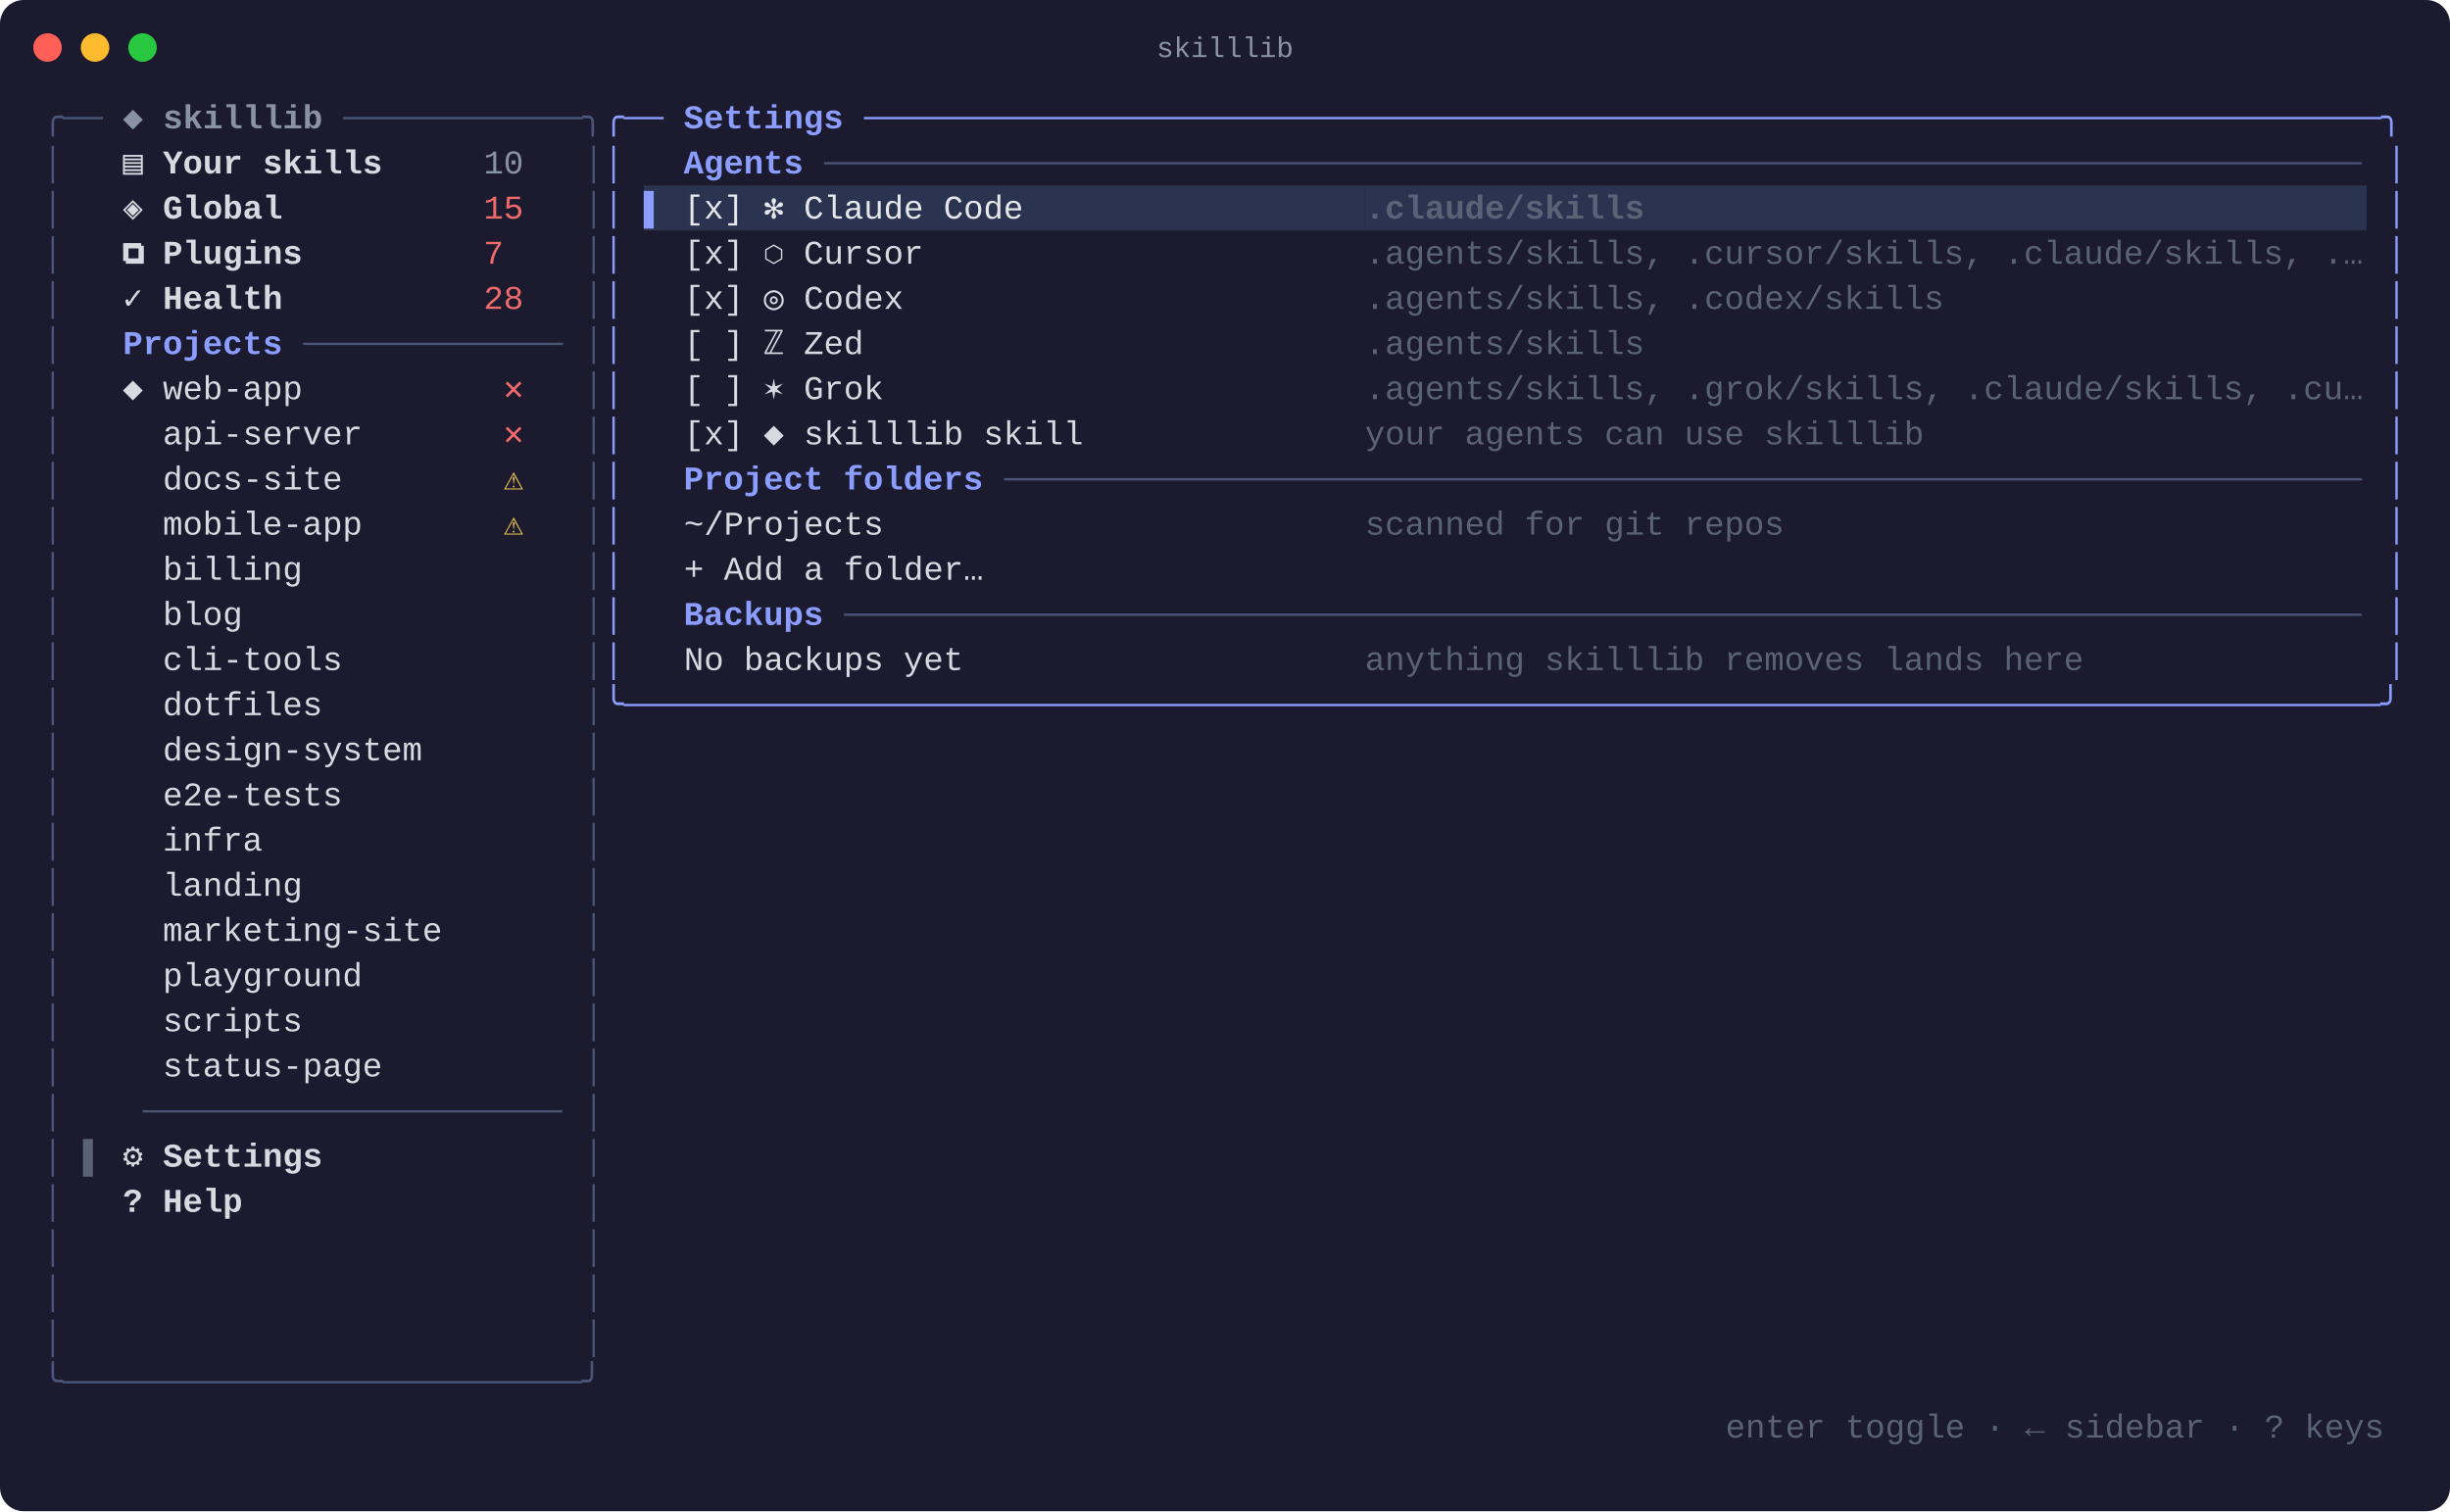
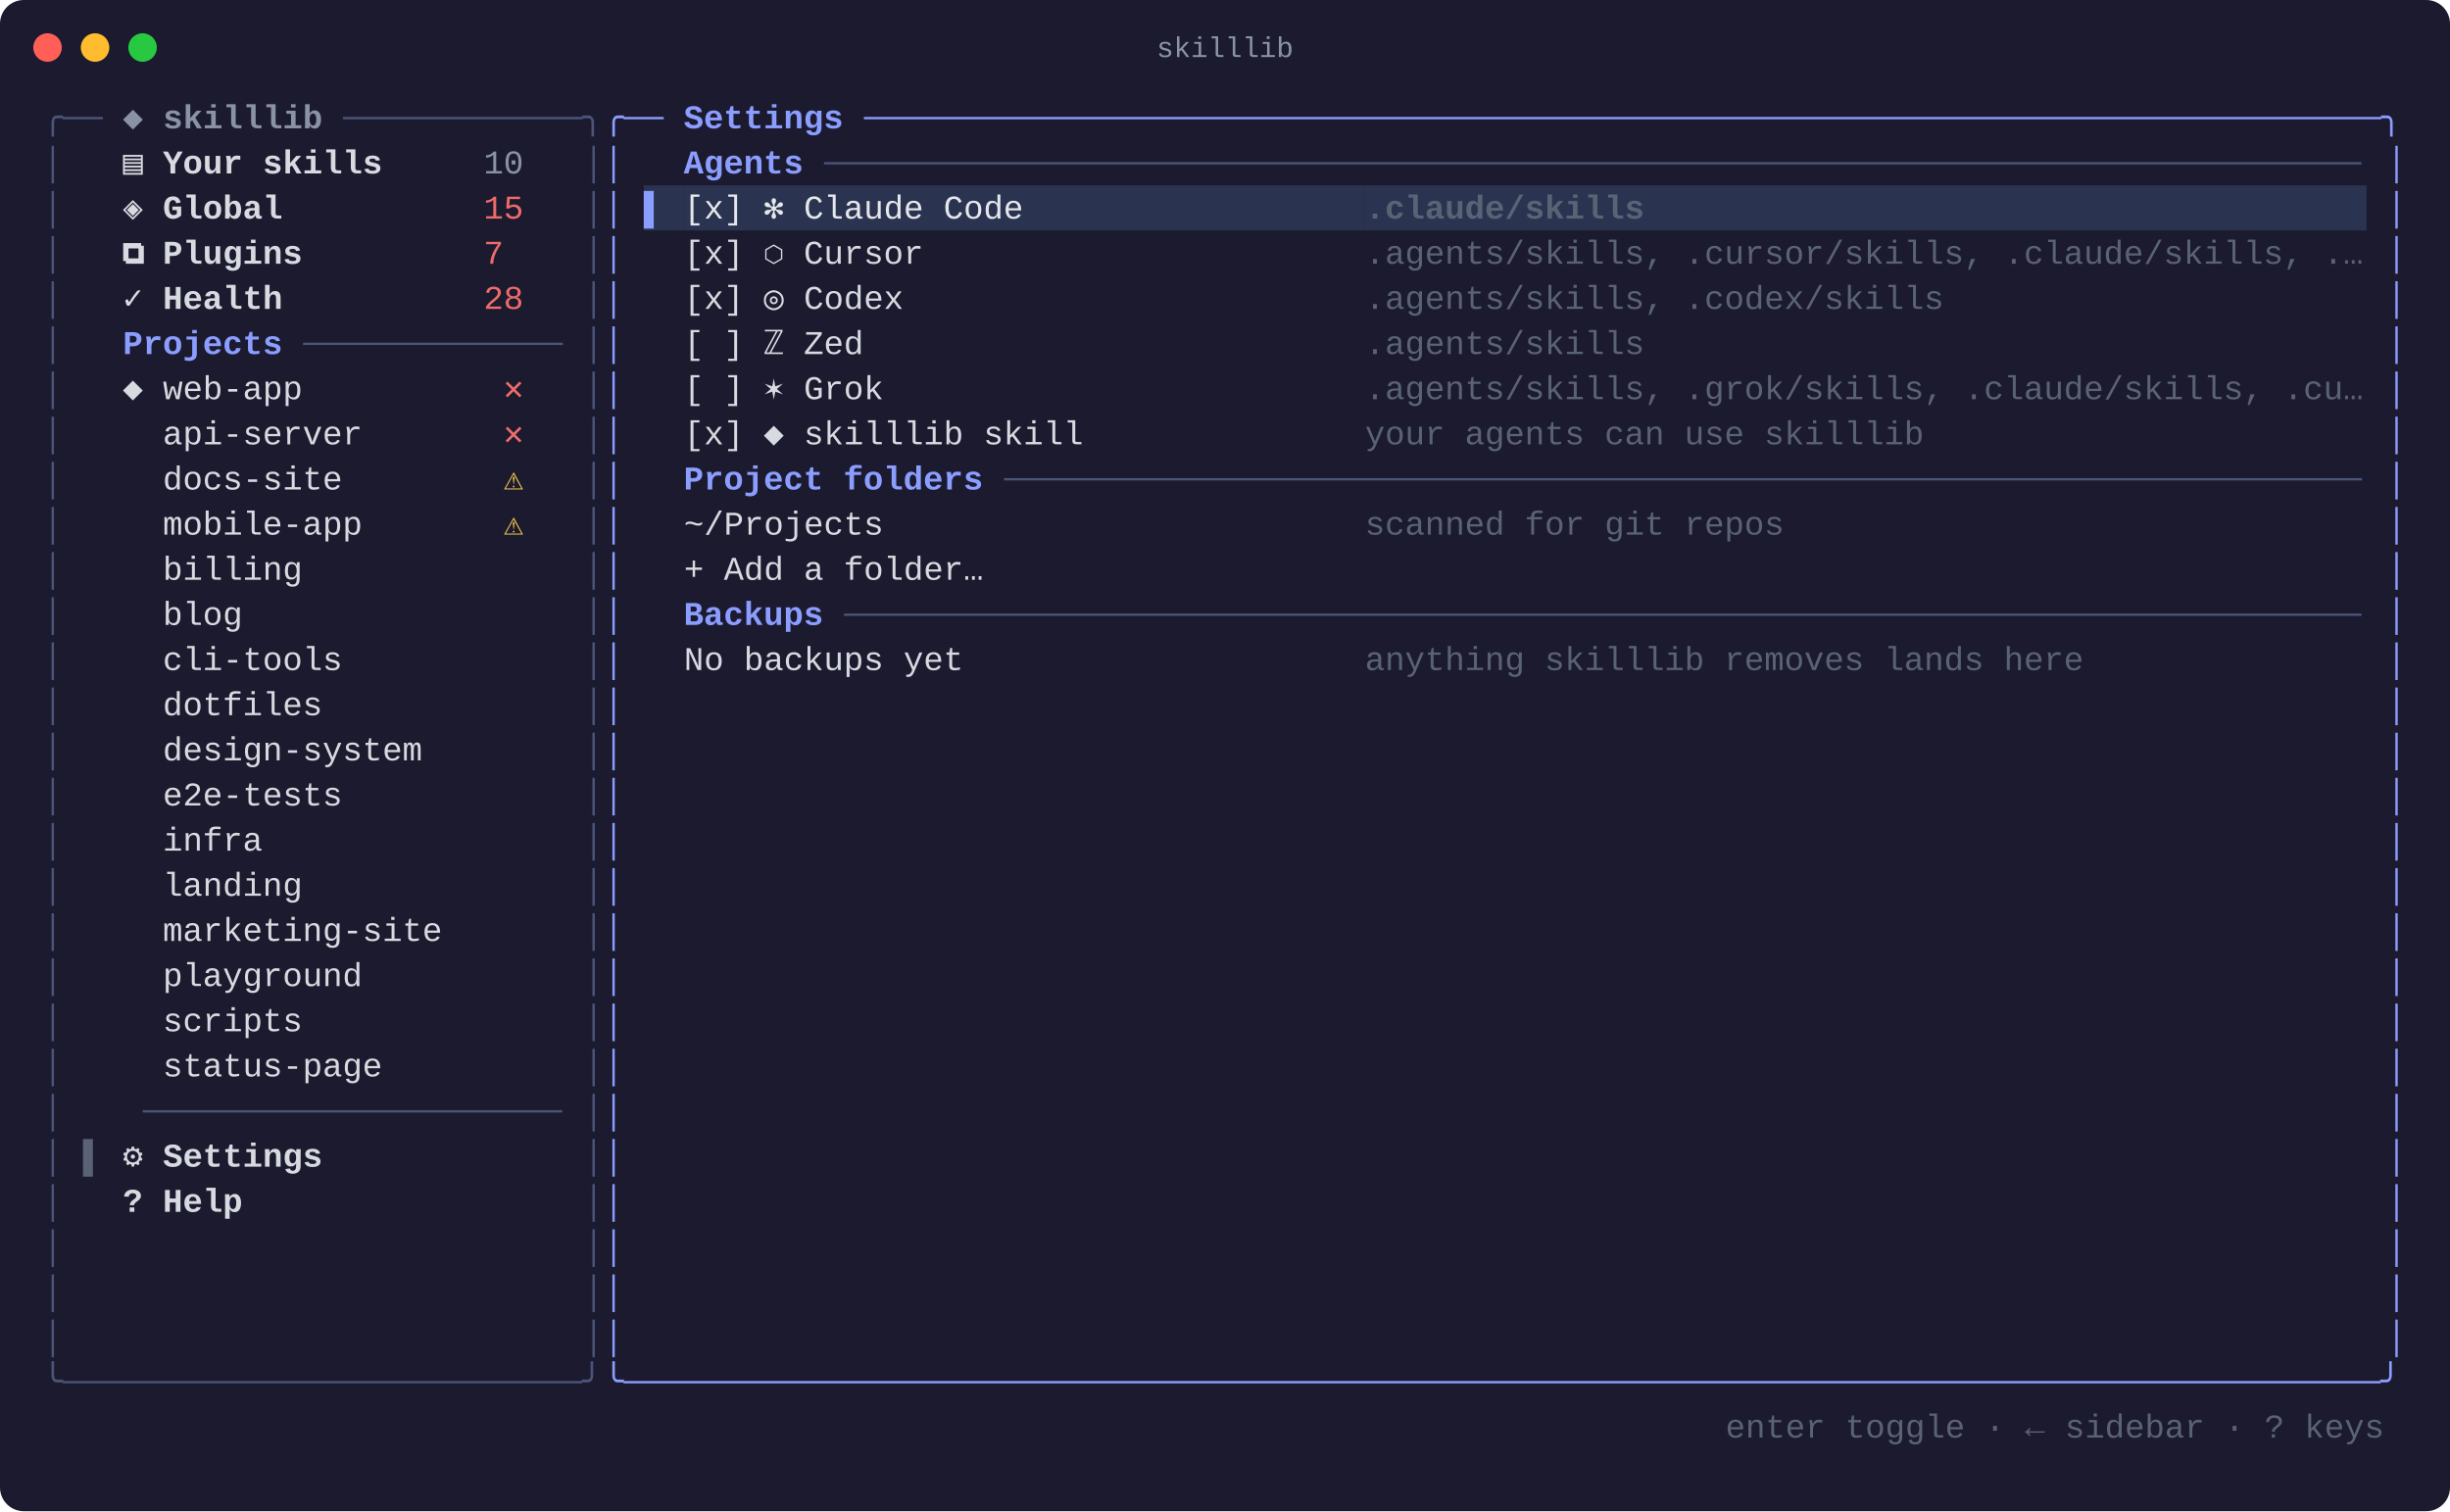
<svg xmlns="http://www.w3.org/2000/svg" width="1031" height="636" viewBox="0 0 1031 636" font-family="SFMono-Regular, Menlo, Consolas, 'Liberation Mono', monospace" font-size="14">
  <rect width="1031" height="636" rx="10" fill="#1b1a2e" />
  <circle cx="20" cy="20" r="6" fill="#ff5f57" />
  <circle cx="40" cy="20" r="6" fill="#febc2e" />
  <circle cx="60" cy="20" r="6" fill="#28c840" />
  <text x="515.5" y="24" fill="#8a93a6" font-size="12" text-anchor="middle">skilllib</text>
  <text x="18.0" y="54.0" fill="#4b5578" xml:space="preserve" textLength="25.3" lengthAdjust="spacingAndGlyphs">╭──</text>
  <text x="43.3" y="54.0" fill="#8a93a6" font-weight="bold" xml:space="preserve" textLength="101.2" lengthAdjust="spacingAndGlyphs"> ◆ skilllib </text>
  <text x="144.4" y="54.0" fill="#4b5578" xml:space="preserve" textLength="109.6" lengthAdjust="spacingAndGlyphs">────────────╮</text>
  <text x="254.0" y="54.0" fill="#8b9dff" xml:space="preserve" textLength="25.3" lengthAdjust="spacingAndGlyphs">╭──</text>
  <text x="279.3" y="54.0" fill="#8b9dff" font-weight="bold" xml:space="preserve" textLength="84.3" lengthAdjust="spacingAndGlyphs"> Settings </text>
  <text x="363.6" y="54.0" fill="#8b9dff" xml:space="preserve" textLength="649.1" lengthAdjust="spacingAndGlyphs">────────────────────────────────────────────────────────────────────────────╮</text>
  <text x="18.0" y="73.0" fill="#4b5578" xml:space="preserve" textLength="8.4" lengthAdjust="spacingAndGlyphs">│</text>
  <text x="51.7" y="73.0" fill="#d7dae0" font-weight="bold" xml:space="preserve" textLength="151.7" lengthAdjust="spacingAndGlyphs">▤ Your skills     </text>
  <text x="203.5" y="73.0" fill="#8a93a6" xml:space="preserve" textLength="33.7" lengthAdjust="spacingAndGlyphs">10  </text>
  <text x="245.6" y="73.0" fill="#4b5578" xml:space="preserve" textLength="8.4" lengthAdjust="spacingAndGlyphs">│</text>
  <text x="254.0" y="73.0" fill="#8b9dff" xml:space="preserve" textLength="8.4" lengthAdjust="spacingAndGlyphs">│</text>
  <text x="270.9" y="73.0" fill="#8b9dff" font-weight="bold" xml:space="preserve" textLength="75.9" lengthAdjust="spacingAndGlyphs">  Agents </text>
  <text x="346.8" y="73.0" fill="#4b5578" xml:space="preserve" textLength="649.1" lengthAdjust="spacingAndGlyphs">─────────────────────────────────────────────────────────────────────────────</text>
  <text x="1004.3" y="73.0" fill="#8b9dff" xml:space="preserve" textLength="8.4" lengthAdjust="spacingAndGlyphs">│</text>
  <text x="18.0" y="92.0" fill="#4b5578" xml:space="preserve" textLength="8.4" lengthAdjust="spacingAndGlyphs">│</text>
  <text x="51.7" y="92.0" fill="#d7dae0" font-weight="bold" xml:space="preserve" textLength="151.7" lengthAdjust="spacingAndGlyphs">◈ Global          </text>
  <text x="203.5" y="92.0" fill="#ef6b6b" xml:space="preserve" textLength="33.7" lengthAdjust="spacingAndGlyphs">15  </text>
  <text x="245.6" y="92.0" fill="#4b5578" xml:space="preserve" textLength="8.4" lengthAdjust="spacingAndGlyphs">│</text>
  <text x="254.0" y="92.0" fill="#8b9dff" xml:space="preserve" textLength="8.4" lengthAdjust="spacingAndGlyphs">│</text>
  <rect x="270.9" y="78.0" width="16.9" height="19" fill="#2a3350" />
  <text x="270.9" y="92.0" fill="#8b9dff" xml:space="preserve" textLength="16.9" lengthAdjust="spacingAndGlyphs">▌ </text>
  <rect x="287.8" y="78.0" width="286.6" height="19" fill="#2a3350" />
  <text x="287.8" y="92.0" fill="#e5e7eb" xml:space="preserve" textLength="286.6" lengthAdjust="spacingAndGlyphs">[x] ✻ Claude Code                 </text>
  <rect x="574.4" y="78.0" width="421.5" height="19" fill="#2a3350" />
  <text x="574.4" y="92.0" fill="#5a6275" font-weight="bold" xml:space="preserve" textLength="421.5" lengthAdjust="spacingAndGlyphs">.claude/skills                                    </text>
  <text x="1004.3" y="92.0" fill="#8b9dff" xml:space="preserve" textLength="8.4" lengthAdjust="spacingAndGlyphs">│</text>
  <text x="18.0" y="111.0" fill="#4b5578" xml:space="preserve" textLength="8.4" lengthAdjust="spacingAndGlyphs">│</text>
  <text x="51.7" y="111.0" fill="#d7dae0" font-weight="bold" xml:space="preserve" textLength="151.7" lengthAdjust="spacingAndGlyphs">⧉ Plugins         </text>
  <text x="203.5" y="111.0" fill="#ef6b6b" xml:space="preserve" textLength="33.7" lengthAdjust="spacingAndGlyphs">7   </text>
  <text x="245.6" y="111.0" fill="#4b5578" xml:space="preserve" textLength="8.4" lengthAdjust="spacingAndGlyphs">│</text>
  <text x="254.0" y="111.0" fill="#8b9dff" xml:space="preserve" textLength="8.4" lengthAdjust="spacingAndGlyphs">│</text>
  <text x="287.8" y="111.0" fill="#d7dae0" xml:space="preserve" textLength="286.6" lengthAdjust="spacingAndGlyphs">[x] ⬡ Cursor                      </text>
  <text x="574.4" y="111.0" fill="#5a6275" xml:space="preserve" textLength="421.5" lengthAdjust="spacingAndGlyphs">.agents/skills, .cursor/skills, .claude/skills, .…</text>
  <text x="1004.3" y="111.0" fill="#8b9dff" xml:space="preserve" textLength="8.4" lengthAdjust="spacingAndGlyphs">│</text>
  <text x="18.0" y="130.0" fill="#4b5578" xml:space="preserve" textLength="8.4" lengthAdjust="spacingAndGlyphs">│</text>
  <text x="51.7" y="130.0" fill="#d7dae0" font-weight="bold" xml:space="preserve" textLength="151.7" lengthAdjust="spacingAndGlyphs">✓ Health          </text>
  <text x="203.5" y="130.0" fill="#ef6b6b" xml:space="preserve" textLength="33.7" lengthAdjust="spacingAndGlyphs">28  </text>
  <text x="245.6" y="130.0" fill="#4b5578" xml:space="preserve" textLength="8.4" lengthAdjust="spacingAndGlyphs">│</text>
  <text x="254.0" y="130.0" fill="#8b9dff" xml:space="preserve" textLength="8.4" lengthAdjust="spacingAndGlyphs">│</text>
  <text x="287.8" y="130.0" fill="#d7dae0" xml:space="preserve" textLength="286.6" lengthAdjust="spacingAndGlyphs">[x] ◎ Codex                       </text>
  <text x="574.4" y="130.0" fill="#5a6275" xml:space="preserve" textLength="421.5" lengthAdjust="spacingAndGlyphs">.agents/skills, .codex/skills                     </text>
  <text x="1004.3" y="130.0" fill="#8b9dff" xml:space="preserve" textLength="8.4" lengthAdjust="spacingAndGlyphs">│</text>
  <text x="18.0" y="149.0" fill="#4b5578" xml:space="preserve" textLength="8.4" lengthAdjust="spacingAndGlyphs">│</text>
  <text x="34.9" y="149.0" fill="#8b9dff" font-weight="bold" xml:space="preserve" textLength="92.7" lengthAdjust="spacingAndGlyphs">  Projects </text>
  <text x="127.6" y="149.0" fill="#4b5578" xml:space="preserve" textLength="109.6" lengthAdjust="spacingAndGlyphs">─────────────</text>
  <text x="245.6" y="149.0" fill="#4b5578" xml:space="preserve" textLength="8.4" lengthAdjust="spacingAndGlyphs">│</text>
  <text x="254.0" y="149.0" fill="#8b9dff" xml:space="preserve" textLength="8.4" lengthAdjust="spacingAndGlyphs">│</text>
  <text x="287.8" y="149.0" fill="#d7dae0" xml:space="preserve" textLength="286.6" lengthAdjust="spacingAndGlyphs">[ ] ℤ Zed                         </text>
  <text x="574.4" y="149.0" fill="#5a6275" xml:space="preserve" textLength="421.5" lengthAdjust="spacingAndGlyphs">.agents/skills                                    </text>
  <text x="1004.3" y="149.0" fill="#8b9dff" xml:space="preserve" textLength="8.4" lengthAdjust="spacingAndGlyphs">│</text>
  <text x="18.0" y="168.0" fill="#4b5578" xml:space="preserve" textLength="8.4" lengthAdjust="spacingAndGlyphs">│</text>
  <text x="51.7" y="168.0" fill="#d7dae0" xml:space="preserve" textLength="160.2" lengthAdjust="spacingAndGlyphs">◆ web-app          </text>
  <text x="211.9" y="168.0" fill="#ef6b6b" xml:space="preserve" textLength="25.3" lengthAdjust="spacingAndGlyphs">✕  </text>
  <text x="245.6" y="168.0" fill="#4b5578" xml:space="preserve" textLength="8.4" lengthAdjust="spacingAndGlyphs">│</text>
  <text x="254.0" y="168.0" fill="#8b9dff" xml:space="preserve" textLength="8.4" lengthAdjust="spacingAndGlyphs">│</text>
  <text x="287.8" y="168.0" fill="#d7dae0" xml:space="preserve" textLength="286.6" lengthAdjust="spacingAndGlyphs">[ ] ✶ Grok                        </text>
  <text x="574.4" y="168.0" fill="#5a6275" xml:space="preserve" textLength="421.5" lengthAdjust="spacingAndGlyphs">.agents/skills, .grok/skills, .claude/skills, .cu…</text>
  <text x="1004.3" y="168.0" fill="#8b9dff" xml:space="preserve" textLength="8.4" lengthAdjust="spacingAndGlyphs">│</text>
  <text x="18.0" y="187.0" fill="#4b5578" xml:space="preserve" textLength="8.4" lengthAdjust="spacingAndGlyphs">│</text>
  <text x="51.7" y="187.0" fill="#d7dae0" xml:space="preserve" textLength="160.2" lengthAdjust="spacingAndGlyphs">  api-server       </text>
  <text x="211.9" y="187.0" fill="#ef6b6b" xml:space="preserve" textLength="25.3" lengthAdjust="spacingAndGlyphs">✕  </text>
  <text x="245.6" y="187.0" fill="#4b5578" xml:space="preserve" textLength="8.4" lengthAdjust="spacingAndGlyphs">│</text>
  <text x="254.0" y="187.0" fill="#8b9dff" xml:space="preserve" textLength="8.4" lengthAdjust="spacingAndGlyphs">│</text>
  <text x="287.8" y="187.0" fill="#d7dae0" xml:space="preserve" textLength="286.6" lengthAdjust="spacingAndGlyphs">[x] ◆ skilllib skill              </text>
  <text x="574.4" y="187.0" fill="#5a6275" xml:space="preserve" textLength="421.5" lengthAdjust="spacingAndGlyphs">your agents can use skilllib                      </text>
  <text x="1004.3" y="187.0" fill="#8b9dff" xml:space="preserve" textLength="8.4" lengthAdjust="spacingAndGlyphs">│</text>
  <text x="18.0" y="206.0" fill="#4b5578" xml:space="preserve" textLength="8.4" lengthAdjust="spacingAndGlyphs">│</text>
  <text x="51.7" y="206.0" fill="#d7dae0" xml:space="preserve" textLength="160.2" lengthAdjust="spacingAndGlyphs">  docs-site        </text>
  <text x="211.9" y="206.0" fill="#f2c94c" xml:space="preserve" textLength="25.3" lengthAdjust="spacingAndGlyphs">⚠  </text>
  <text x="245.6" y="206.0" fill="#4b5578" xml:space="preserve" textLength="8.4" lengthAdjust="spacingAndGlyphs">│</text>
  <text x="254.0" y="206.0" fill="#8b9dff" xml:space="preserve" textLength="8.4" lengthAdjust="spacingAndGlyphs">│</text>
  <text x="270.9" y="206.0" fill="#8b9dff" font-weight="bold" xml:space="preserve" textLength="151.7" lengthAdjust="spacingAndGlyphs">  Project folders </text>
  <text x="422.6" y="206.0" fill="#4b5578" xml:space="preserve" textLength="573.2" lengthAdjust="spacingAndGlyphs">────────────────────────────────────────────────────────────────────</text>
  <text x="1004.3" y="206.0" fill="#8b9dff" xml:space="preserve" textLength="8.4" lengthAdjust="spacingAndGlyphs">│</text>
  <text x="18.0" y="225.0" fill="#4b5578" xml:space="preserve" textLength="8.4" lengthAdjust="spacingAndGlyphs">│</text>
  <text x="51.7" y="225.0" fill="#d7dae0" xml:space="preserve" textLength="160.2" lengthAdjust="spacingAndGlyphs">  mobile-app       </text>
  <text x="211.9" y="225.0" fill="#f2c94c" xml:space="preserve" textLength="25.3" lengthAdjust="spacingAndGlyphs">⚠  </text>
  <text x="245.6" y="225.0" fill="#4b5578" xml:space="preserve" textLength="8.4" lengthAdjust="spacingAndGlyphs">│</text>
  <text x="254.0" y="225.0" fill="#8b9dff" xml:space="preserve" textLength="8.4" lengthAdjust="spacingAndGlyphs">│</text>
  <text x="287.8" y="225.0" fill="#d7dae0" xml:space="preserve" textLength="286.6" lengthAdjust="spacingAndGlyphs">~/Projects                        </text>
  <text x="574.4" y="225.0" fill="#5a6275" xml:space="preserve" textLength="421.5" lengthAdjust="spacingAndGlyphs">scanned for git repos                             </text>
  <text x="1004.3" y="225.0" fill="#8b9dff" xml:space="preserve" textLength="8.4" lengthAdjust="spacingAndGlyphs">│</text>
  <text x="18.0" y="244.0" fill="#4b5578" xml:space="preserve" textLength="8.4" lengthAdjust="spacingAndGlyphs">│</text>
  <text x="51.7" y="244.0" fill="#d7dae0" xml:space="preserve" textLength="193.9" lengthAdjust="spacingAndGlyphs">  billing              </text>
  <text x="245.6" y="244.0" fill="#4b5578" xml:space="preserve" textLength="8.4" lengthAdjust="spacingAndGlyphs">│</text>
  <text x="254.0" y="244.0" fill="#8b9dff" xml:space="preserve" textLength="8.4" lengthAdjust="spacingAndGlyphs">│</text>
  <text x="287.8" y="244.0" fill="#d7dae0" xml:space="preserve" textLength="286.6" lengthAdjust="spacingAndGlyphs">+ Add a folder…                   </text>
  <text x="1004.3" y="244.0" fill="#8b9dff" xml:space="preserve" textLength="8.4" lengthAdjust="spacingAndGlyphs">│</text>
  <text x="18.0" y="263.0" fill="#4b5578" xml:space="preserve" textLength="8.4" lengthAdjust="spacingAndGlyphs">│</text>
  <text x="51.7" y="263.0" fill="#d7dae0" xml:space="preserve" textLength="193.9" lengthAdjust="spacingAndGlyphs">  blog                 </text>
  <text x="245.6" y="263.0" fill="#4b5578" xml:space="preserve" textLength="8.4" lengthAdjust="spacingAndGlyphs">│</text>
  <text x="254.0" y="263.0" fill="#8b9dff" xml:space="preserve" textLength="8.4" lengthAdjust="spacingAndGlyphs">│</text>
  <text x="270.9" y="263.0" fill="#8b9dff" font-weight="bold" xml:space="preserve" textLength="84.3" lengthAdjust="spacingAndGlyphs">  Backups </text>
  <text x="355.2" y="263.0" fill="#4b5578" xml:space="preserve" textLength="640.7" lengthAdjust="spacingAndGlyphs">────────────────────────────────────────────────────────────────────────────</text>
  <text x="1004.3" y="263.0" fill="#8b9dff" xml:space="preserve" textLength="8.4" lengthAdjust="spacingAndGlyphs">│</text>
  <text x="18.0" y="282.0" fill="#4b5578" xml:space="preserve" textLength="8.4" lengthAdjust="spacingAndGlyphs">│</text>
  <text x="51.7" y="282.0" fill="#d7dae0" xml:space="preserve" textLength="193.9" lengthAdjust="spacingAndGlyphs">  cli-tools            </text>
  <text x="245.6" y="282.0" fill="#4b5578" xml:space="preserve" textLength="8.4" lengthAdjust="spacingAndGlyphs">│</text>
  <text x="254.0" y="282.0" fill="#8b9dff" xml:space="preserve" textLength="8.4" lengthAdjust="spacingAndGlyphs">│</text>
  <text x="287.8" y="282.0" fill="#d7dae0" xml:space="preserve" textLength="286.6" lengthAdjust="spacingAndGlyphs">No backups yet                    </text>
  <text x="574.4" y="282.0" fill="#5a6275" xml:space="preserve" textLength="421.5" lengthAdjust="spacingAndGlyphs">anything skilllib removes lands here              </text>
  <text x="1004.3" y="282.0" fill="#8b9dff" xml:space="preserve" textLength="8.4" lengthAdjust="spacingAndGlyphs">│</text>
  <text x="18.0" y="301.0" fill="#4b5578" xml:space="preserve" textLength="8.4" lengthAdjust="spacingAndGlyphs">│</text>
  <text x="51.7" y="301.0" fill="#d7dae0" xml:space="preserve" textLength="193.9" lengthAdjust="spacingAndGlyphs">  dotfiles             </text>
  <text x="245.6" y="301.0" fill="#4b5578" xml:space="preserve" textLength="8.4" lengthAdjust="spacingAndGlyphs">│</text>
-   <text x="254.0" y="301.0" fill="#8b9dff" xml:space="preserve" textLength="758.7" lengthAdjust="spacingAndGlyphs">╰────────────────────────────────────────────────────────────────────────────────────────╯</text>
+   <text x="254.0" y="301.0" fill="#8b9dff" xml:space="preserve" textLength="8.4" lengthAdjust="spacingAndGlyphs">│</text>
+   <text x="1004.3" y="301.0" fill="#8b9dff" xml:space="preserve" textLength="8.4" lengthAdjust="spacingAndGlyphs">│</text>
  <text x="18.0" y="320.0" fill="#4b5578" xml:space="preserve" textLength="8.4" lengthAdjust="spacingAndGlyphs">│</text>
  <text x="51.7" y="320.0" fill="#d7dae0" xml:space="preserve" textLength="193.9" lengthAdjust="spacingAndGlyphs">  design-system        </text>
  <text x="245.6" y="320.0" fill="#4b5578" xml:space="preserve" textLength="8.4" lengthAdjust="spacingAndGlyphs">│</text>
+   <text x="254.0" y="320.0" fill="#8b9dff" xml:space="preserve" textLength="8.4" lengthAdjust="spacingAndGlyphs">│</text>
+   <text x="1004.3" y="320.0" fill="#8b9dff" xml:space="preserve" textLength="8.4" lengthAdjust="spacingAndGlyphs">│</text>
  <text x="18.0" y="339.0" fill="#4b5578" xml:space="preserve" textLength="8.4" lengthAdjust="spacingAndGlyphs">│</text>
  <text x="51.7" y="339.0" fill="#d7dae0" xml:space="preserve" textLength="193.9" lengthAdjust="spacingAndGlyphs">  e2e-tests            </text>
  <text x="245.6" y="339.0" fill="#4b5578" xml:space="preserve" textLength="8.4" lengthAdjust="spacingAndGlyphs">│</text>
+   <text x="254.0" y="339.0" fill="#8b9dff" xml:space="preserve" textLength="8.4" lengthAdjust="spacingAndGlyphs">│</text>
+   <text x="1004.3" y="339.0" fill="#8b9dff" xml:space="preserve" textLength="8.4" lengthAdjust="spacingAndGlyphs">│</text>
  <text x="18.0" y="358.0" fill="#4b5578" xml:space="preserve" textLength="8.4" lengthAdjust="spacingAndGlyphs">│</text>
  <text x="51.7" y="358.0" fill="#d7dae0" xml:space="preserve" textLength="193.9" lengthAdjust="spacingAndGlyphs">  infra                </text>
  <text x="245.6" y="358.0" fill="#4b5578" xml:space="preserve" textLength="8.4" lengthAdjust="spacingAndGlyphs">│</text>
+   <text x="254.0" y="358.0" fill="#8b9dff" xml:space="preserve" textLength="8.4" lengthAdjust="spacingAndGlyphs">│</text>
+   <text x="1004.3" y="358.0" fill="#8b9dff" xml:space="preserve" textLength="8.4" lengthAdjust="spacingAndGlyphs">│</text>
  <text x="18.0" y="377.0" fill="#4b5578" xml:space="preserve" textLength="8.4" lengthAdjust="spacingAndGlyphs">│</text>
  <text x="51.7" y="377.0" fill="#d7dae0" xml:space="preserve" textLength="193.9" lengthAdjust="spacingAndGlyphs">  landing              </text>
  <text x="245.6" y="377.0" fill="#4b5578" xml:space="preserve" textLength="8.4" lengthAdjust="spacingAndGlyphs">│</text>
+   <text x="254.0" y="377.0" fill="#8b9dff" xml:space="preserve" textLength="8.4" lengthAdjust="spacingAndGlyphs">│</text>
+   <text x="1004.3" y="377.0" fill="#8b9dff" xml:space="preserve" textLength="8.4" lengthAdjust="spacingAndGlyphs">│</text>
  <text x="18.0" y="396.0" fill="#4b5578" xml:space="preserve" textLength="8.4" lengthAdjust="spacingAndGlyphs">│</text>
  <text x="51.7" y="396.0" fill="#d7dae0" xml:space="preserve" textLength="193.9" lengthAdjust="spacingAndGlyphs">  marketing-site       </text>
  <text x="245.6" y="396.0" fill="#4b5578" xml:space="preserve" textLength="8.4" lengthAdjust="spacingAndGlyphs">│</text>
+   <text x="254.0" y="396.0" fill="#8b9dff" xml:space="preserve" textLength="8.4" lengthAdjust="spacingAndGlyphs">│</text>
+   <text x="1004.3" y="396.0" fill="#8b9dff" xml:space="preserve" textLength="8.4" lengthAdjust="spacingAndGlyphs">│</text>
  <text x="18.0" y="415.0" fill="#4b5578" xml:space="preserve" textLength="8.4" lengthAdjust="spacingAndGlyphs">│</text>
  <text x="51.7" y="415.0" fill="#d7dae0" xml:space="preserve" textLength="193.9" lengthAdjust="spacingAndGlyphs">  playground           </text>
  <text x="245.6" y="415.0" fill="#4b5578" xml:space="preserve" textLength="8.4" lengthAdjust="spacingAndGlyphs">│</text>
+   <text x="254.0" y="415.0" fill="#8b9dff" xml:space="preserve" textLength="8.4" lengthAdjust="spacingAndGlyphs">│</text>
+   <text x="1004.3" y="415.0" fill="#8b9dff" xml:space="preserve" textLength="8.4" lengthAdjust="spacingAndGlyphs">│</text>
  <text x="18.0" y="434.0" fill="#4b5578" xml:space="preserve" textLength="8.4" lengthAdjust="spacingAndGlyphs">│</text>
  <text x="51.7" y="434.0" fill="#d7dae0" xml:space="preserve" textLength="193.9" lengthAdjust="spacingAndGlyphs">  scripts              </text>
  <text x="245.6" y="434.0" fill="#4b5578" xml:space="preserve" textLength="8.4" lengthAdjust="spacingAndGlyphs">│</text>
+   <text x="254.0" y="434.0" fill="#8b9dff" xml:space="preserve" textLength="8.4" lengthAdjust="spacingAndGlyphs">│</text>
+   <text x="1004.3" y="434.0" fill="#8b9dff" xml:space="preserve" textLength="8.4" lengthAdjust="spacingAndGlyphs">│</text>
  <text x="18.0" y="453.0" fill="#4b5578" xml:space="preserve" textLength="8.4" lengthAdjust="spacingAndGlyphs">│</text>
  <text x="51.7" y="453.0" fill="#d7dae0" xml:space="preserve" textLength="193.9" lengthAdjust="spacingAndGlyphs">  status-page          </text>
  <text x="245.6" y="453.0" fill="#4b5578" xml:space="preserve" textLength="8.4" lengthAdjust="spacingAndGlyphs">│</text>
+   <text x="254.0" y="453.0" fill="#8b9dff" xml:space="preserve" textLength="8.4" lengthAdjust="spacingAndGlyphs">│</text>
+   <text x="1004.3" y="453.0" fill="#8b9dff" xml:space="preserve" textLength="8.4" lengthAdjust="spacingAndGlyphs">│</text>
  <text x="18.0" y="472.0" fill="#4b5578" xml:space="preserve" textLength="8.4" lengthAdjust="spacingAndGlyphs">│</text>
  <text x="60.1" y="472.0" fill="#4b5578" xml:space="preserve" textLength="177.0" lengthAdjust="spacingAndGlyphs">─────────────────────</text>
  <text x="245.6" y="472.0" fill="#4b5578" xml:space="preserve" textLength="8.4" lengthAdjust="spacingAndGlyphs">│</text>
+   <text x="254.0" y="472.0" fill="#8b9dff" xml:space="preserve" textLength="8.4" lengthAdjust="spacingAndGlyphs">│</text>
+   <text x="1004.3" y="472.0" fill="#8b9dff" xml:space="preserve" textLength="8.4" lengthAdjust="spacingAndGlyphs">│</text>
  <text x="18.0" y="491.0" fill="#4b5578" xml:space="preserve" textLength="8.4" lengthAdjust="spacingAndGlyphs">│</text>
  <text x="34.9" y="491.0" fill="#5a6275" xml:space="preserve" textLength="16.9" lengthAdjust="spacingAndGlyphs">▌ </text>
  <text x="51.7" y="491.0" fill="#d7dae0" font-weight="bold" xml:space="preserve" textLength="185.5" lengthAdjust="spacingAndGlyphs">⚙ Settings            </text>
  <text x="245.6" y="491.0" fill="#4b5578" xml:space="preserve" textLength="8.4" lengthAdjust="spacingAndGlyphs">│</text>
+   <text x="254.0" y="491.0" fill="#8b9dff" xml:space="preserve" textLength="8.4" lengthAdjust="spacingAndGlyphs">│</text>
+   <text x="1004.3" y="491.0" fill="#8b9dff" xml:space="preserve" textLength="8.4" lengthAdjust="spacingAndGlyphs">│</text>
  <text x="18.0" y="510.0" fill="#4b5578" xml:space="preserve" textLength="8.4" lengthAdjust="spacingAndGlyphs">│</text>
  <text x="51.7" y="510.0" fill="#d7dae0" font-weight="bold" xml:space="preserve" textLength="185.5" lengthAdjust="spacingAndGlyphs">? Help                </text>
  <text x="245.6" y="510.0" fill="#4b5578" xml:space="preserve" textLength="8.4" lengthAdjust="spacingAndGlyphs">│</text>
+   <text x="254.0" y="510.0" fill="#8b9dff" xml:space="preserve" textLength="8.4" lengthAdjust="spacingAndGlyphs">│</text>
+   <text x="1004.3" y="510.0" fill="#8b9dff" xml:space="preserve" textLength="8.4" lengthAdjust="spacingAndGlyphs">│</text>
  <text x="18.0" y="529.0" fill="#4b5578" xml:space="preserve" textLength="8.4" lengthAdjust="spacingAndGlyphs">│</text>
  <text x="245.6" y="529.0" fill="#4b5578" xml:space="preserve" textLength="8.4" lengthAdjust="spacingAndGlyphs">│</text>
+   <text x="254.0" y="529.0" fill="#8b9dff" xml:space="preserve" textLength="8.4" lengthAdjust="spacingAndGlyphs">│</text>
+   <text x="1004.3" y="529.0" fill="#8b9dff" xml:space="preserve" textLength="8.4" lengthAdjust="spacingAndGlyphs">│</text>
  <text x="18.0" y="548.0" fill="#4b5578" xml:space="preserve" textLength="8.4" lengthAdjust="spacingAndGlyphs">│</text>
  <text x="245.6" y="548.0" fill="#4b5578" xml:space="preserve" textLength="8.4" lengthAdjust="spacingAndGlyphs">│</text>
+   <text x="254.0" y="548.0" fill="#8b9dff" xml:space="preserve" textLength="8.4" lengthAdjust="spacingAndGlyphs">│</text>
+   <text x="1004.3" y="548.0" fill="#8b9dff" xml:space="preserve" textLength="8.4" lengthAdjust="spacingAndGlyphs">│</text>
  <text x="18.0" y="567.0" fill="#4b5578" xml:space="preserve" textLength="8.4" lengthAdjust="spacingAndGlyphs">│</text>
  <text x="245.6" y="567.0" fill="#4b5578" xml:space="preserve" textLength="8.4" lengthAdjust="spacingAndGlyphs">│</text>
+   <text x="254.0" y="567.0" fill="#8b9dff" xml:space="preserve" textLength="8.4" lengthAdjust="spacingAndGlyphs">│</text>
+   <text x="1004.3" y="567.0" fill="#8b9dff" xml:space="preserve" textLength="8.4" lengthAdjust="spacingAndGlyphs">│</text>
  <text x="18.0" y="586.0" fill="#4b5578" xml:space="preserve" textLength="236.0" lengthAdjust="spacingAndGlyphs">╰──────────────────────────╯</text>
+   <text x="254.0" y="586.0" fill="#8b9dff" xml:space="preserve" textLength="758.7" lengthAdjust="spacingAndGlyphs">╰────────────────────────────────────────────────────────────────────────────────────────╯</text>
  <text x="726.1" y="605.0" fill="#5a6275" xml:space="preserve" textLength="286.6" lengthAdjust="spacingAndGlyphs">enter toggle · ← sidebar · ? keys </text>
</svg>
